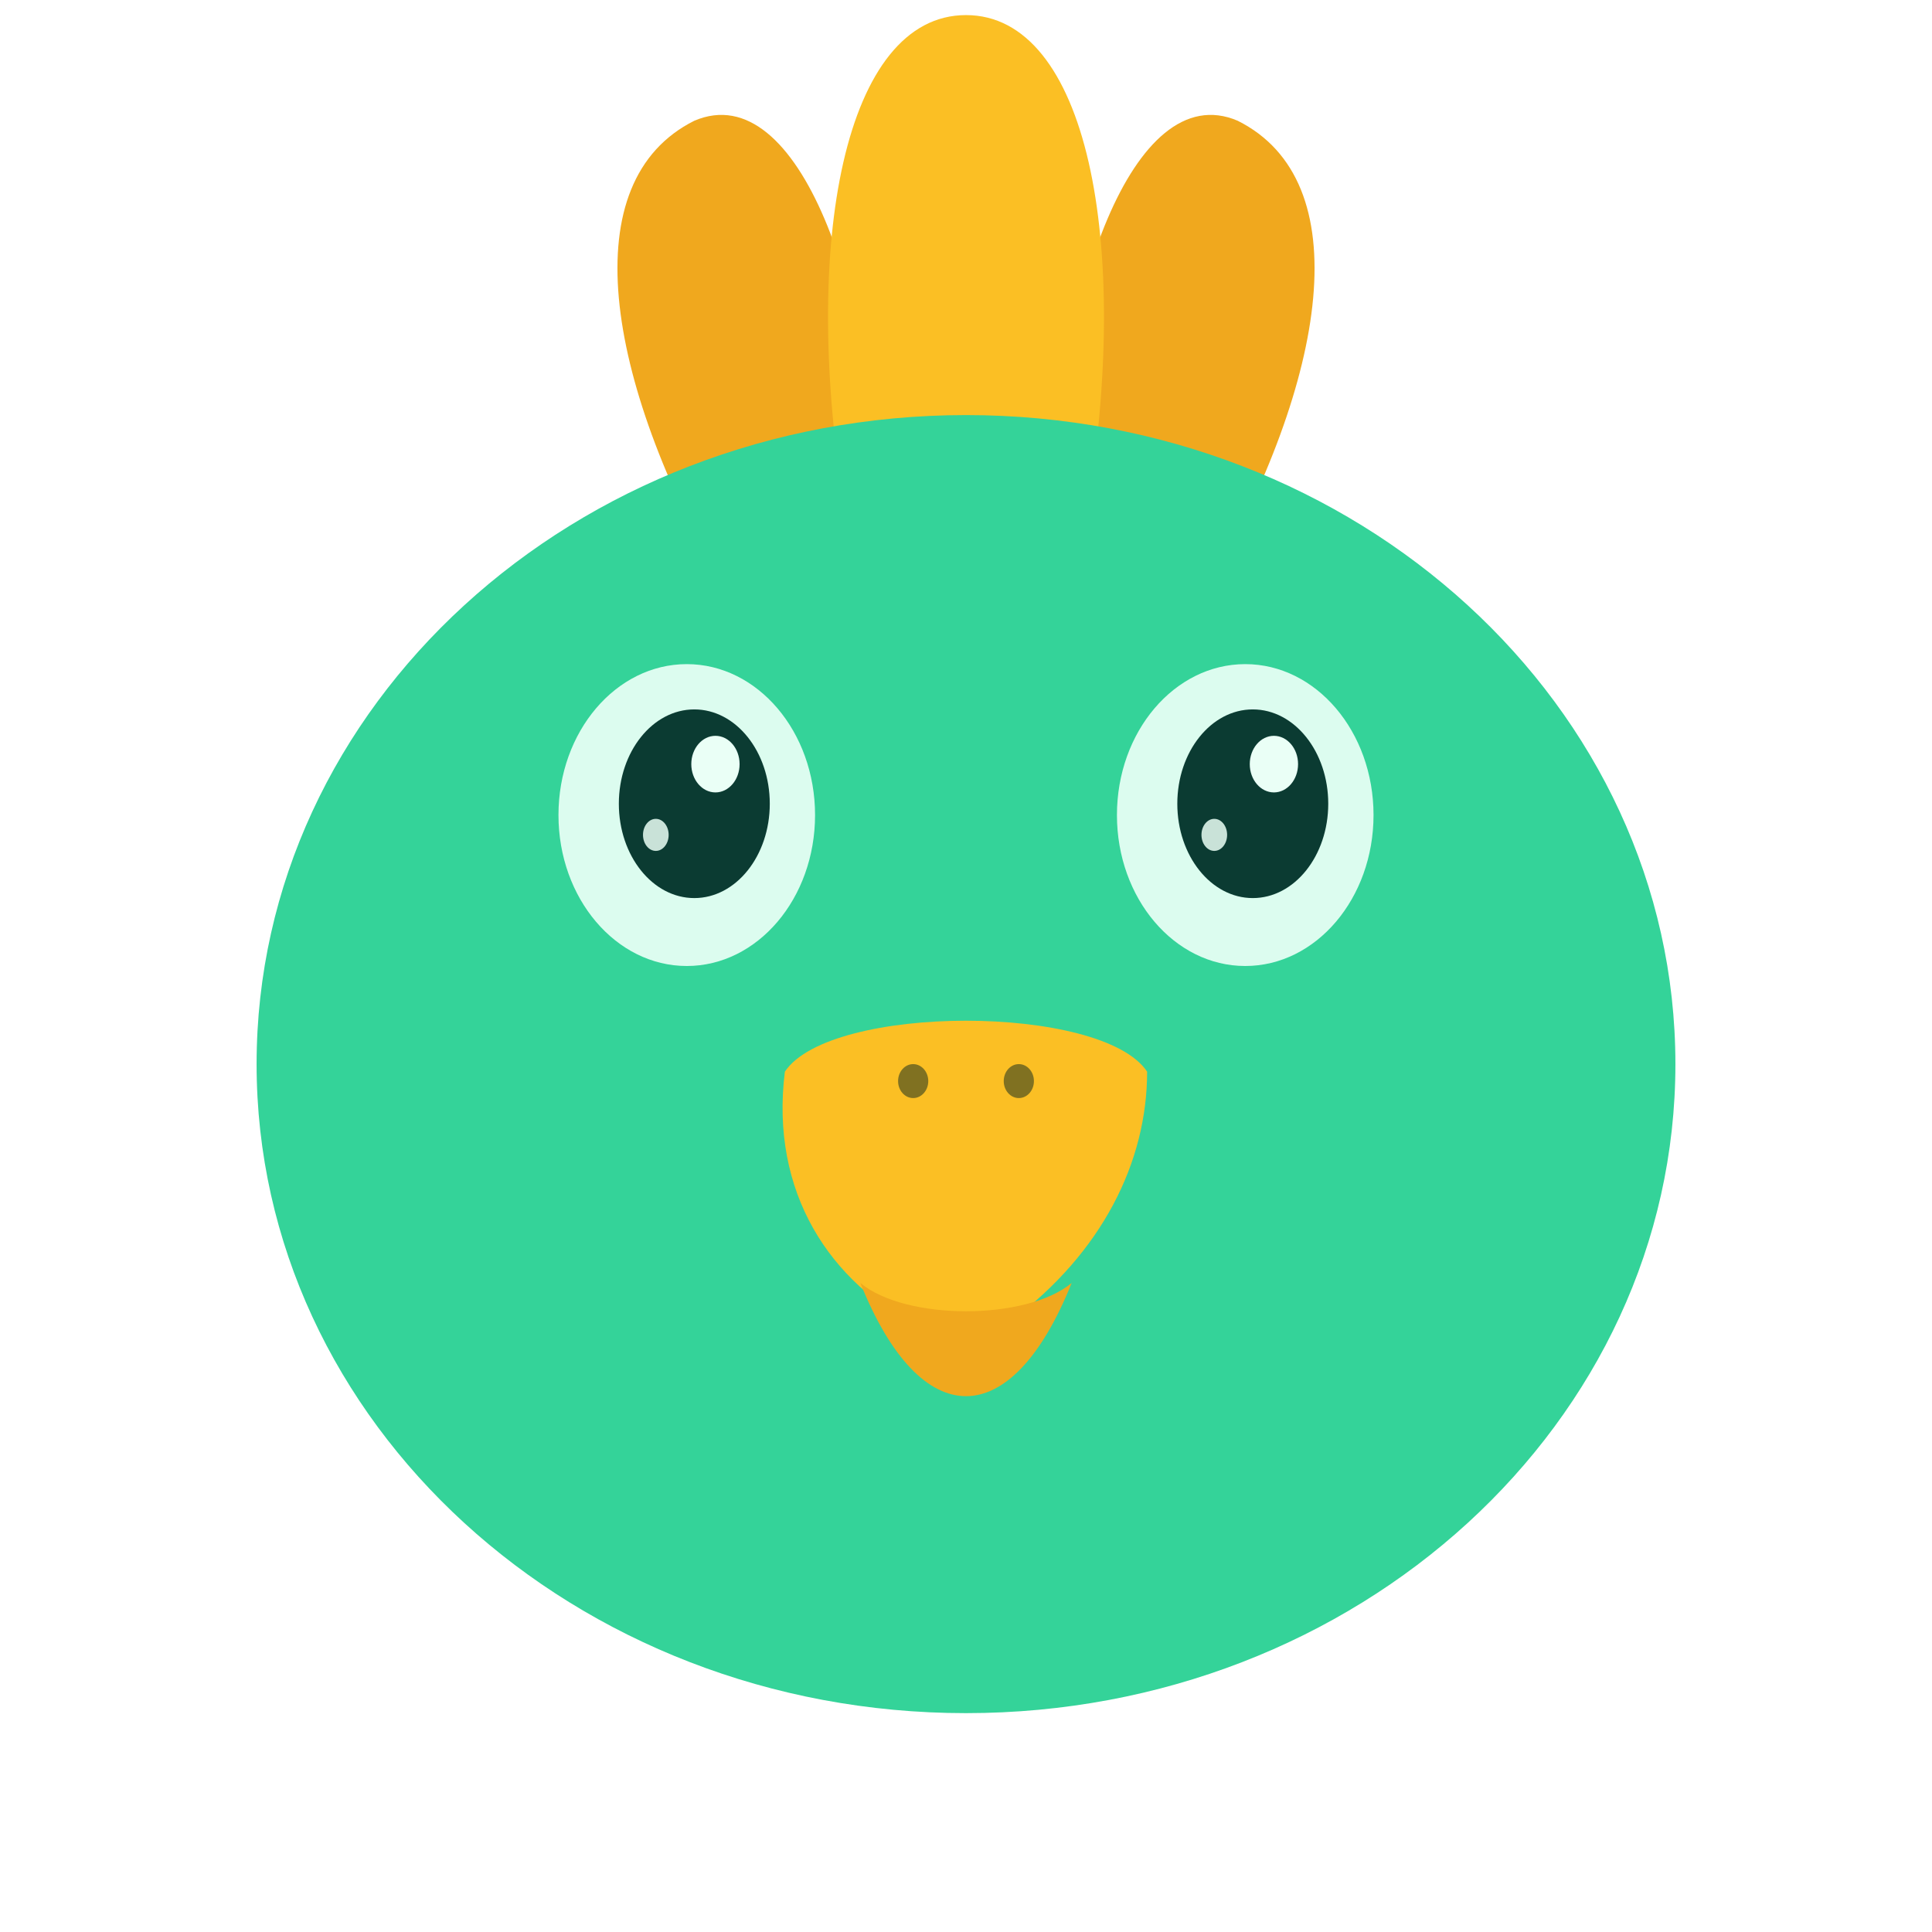
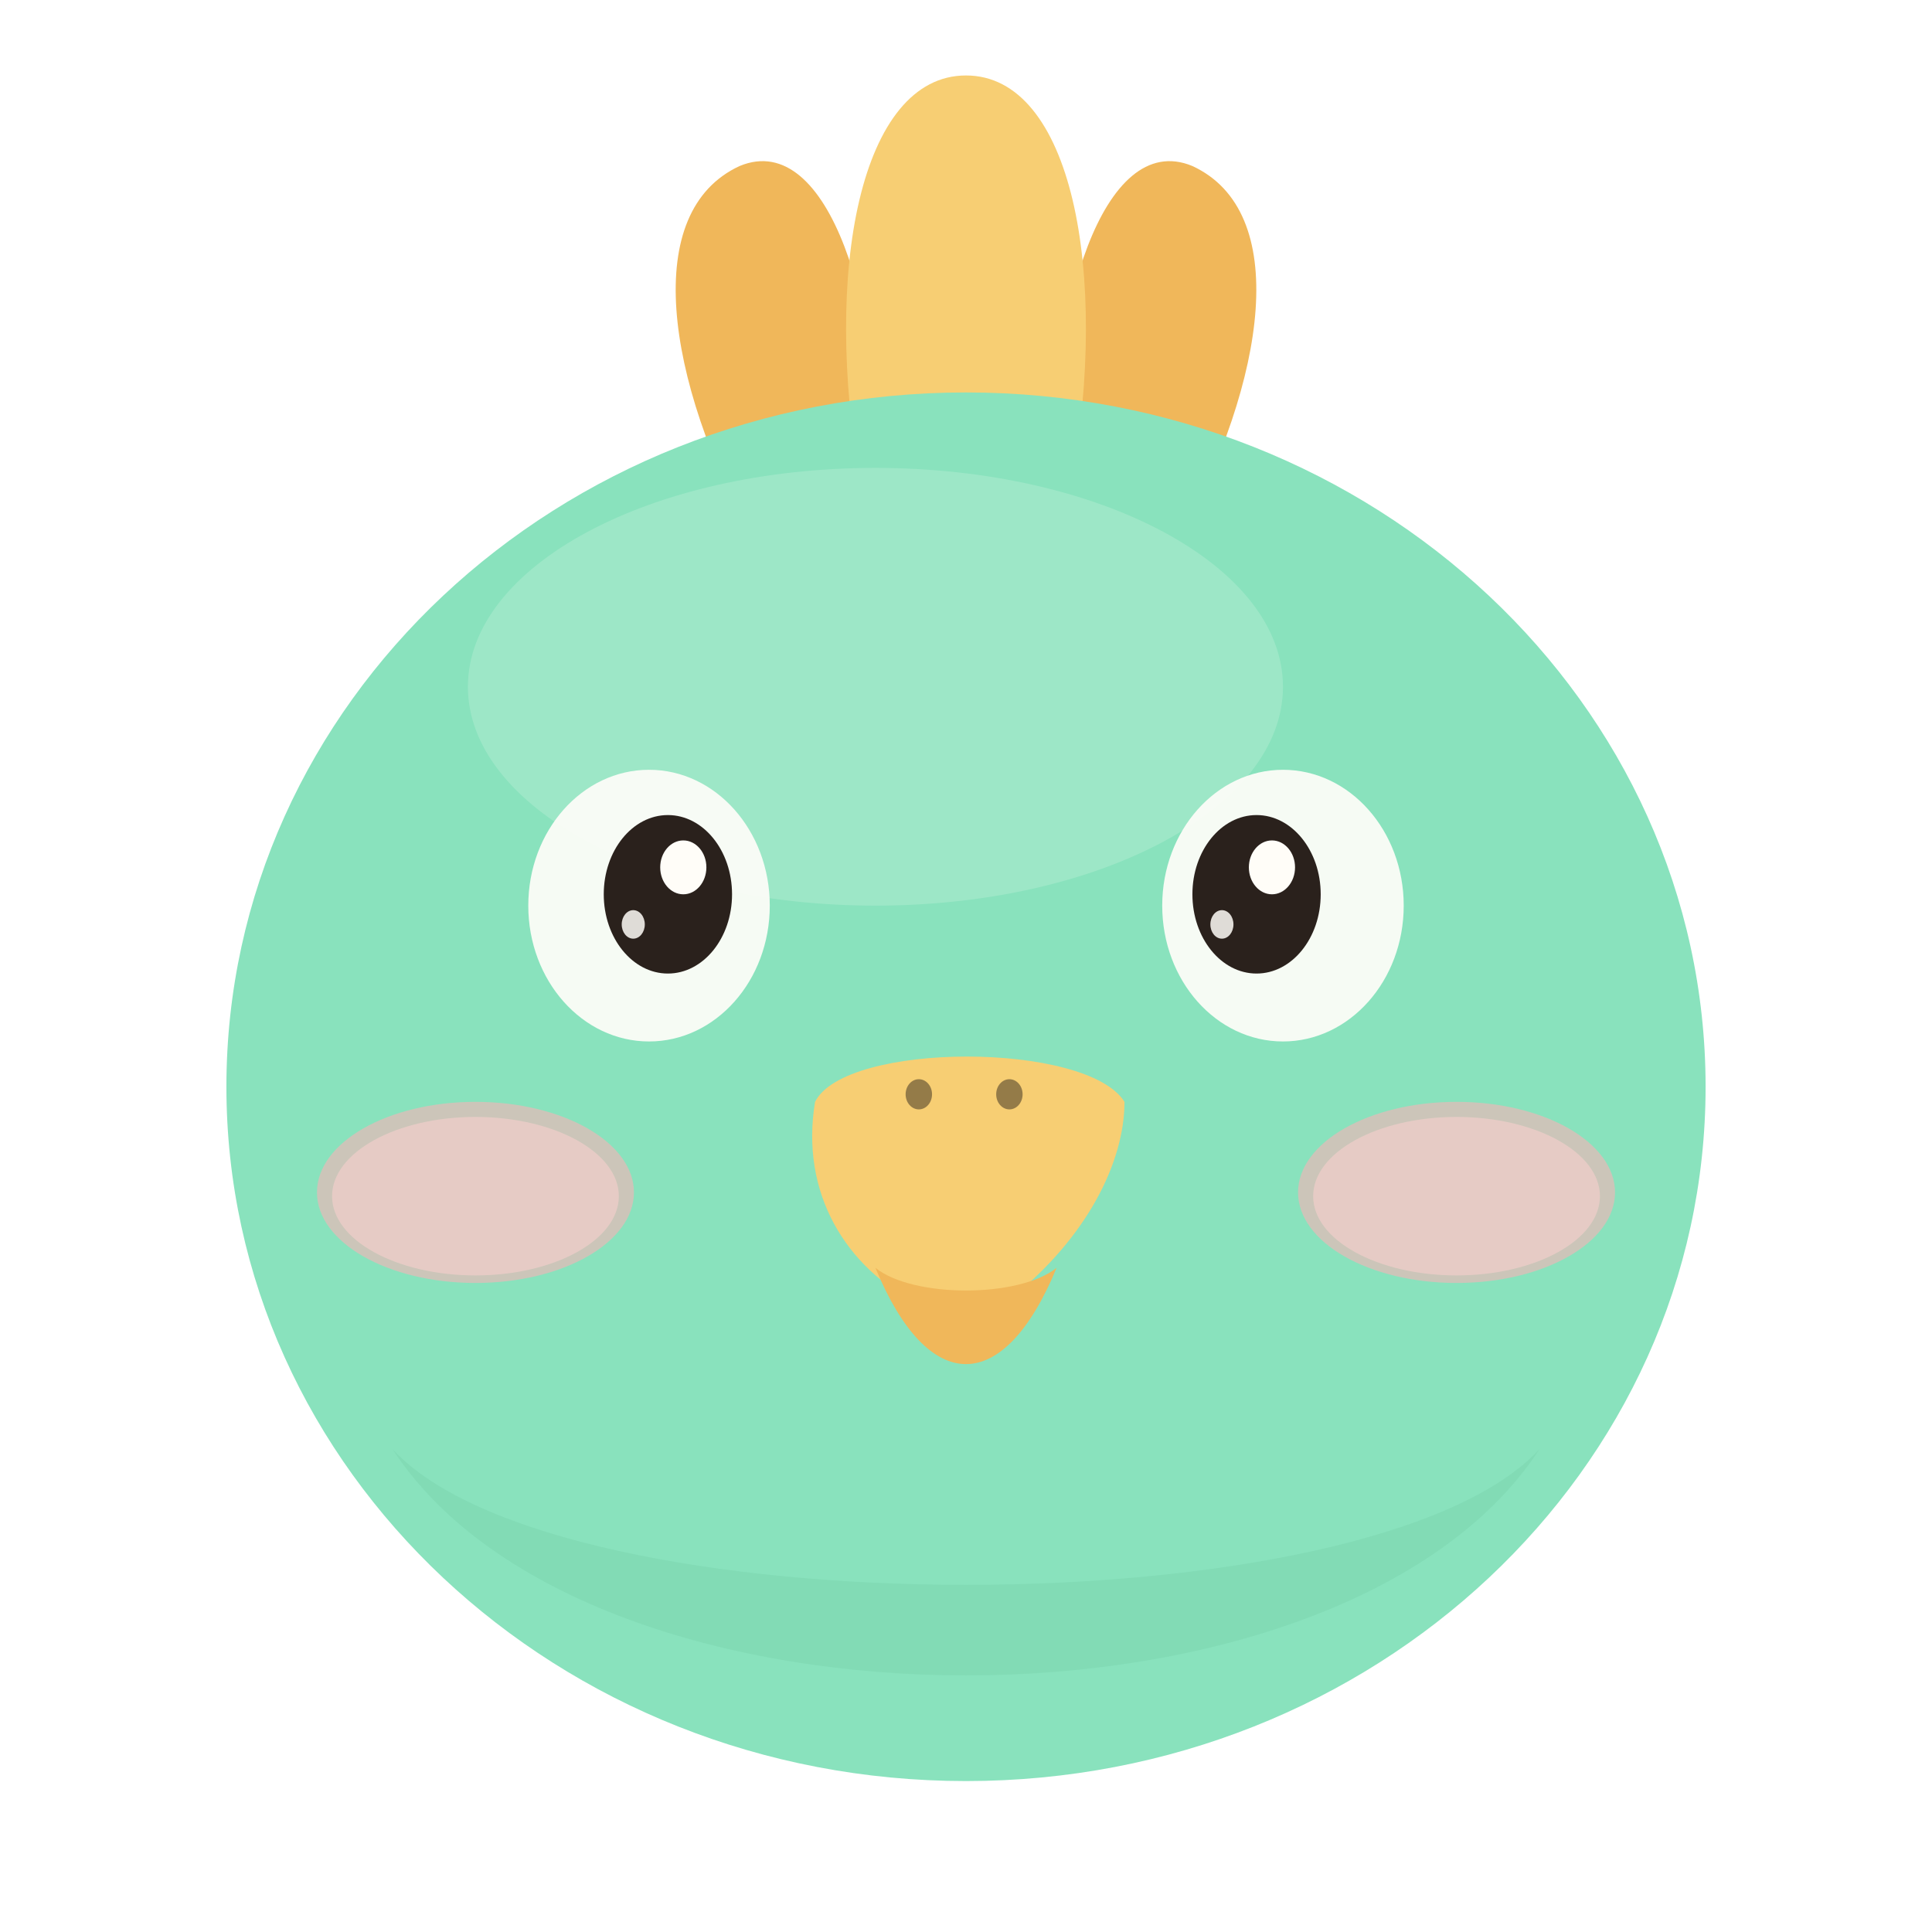
<svg xmlns="http://www.w3.org/2000/svg" viewBox="0 0 256 256" width="256" height="256" role="img" aria-hidden="true">
-   <path d="M96 78 C80 50 76 24 92 16 C106 10 116 40 116 66 C114 76 100 82 96 78 Z" fill="#f0a81e" />
-   <path d="M160 78 C176 50 180 24 164 16 C150 10 140 40 140 66 C142 76 156 82 160 78 Z" fill="#f0a81e" />
-   <path d="M112 68 C106 32 112 2 128 2 C144 2 150 32 144 68 C140 78 116 78 112 68 Z" fill="#fbbf24" />
-   <ellipse cx="128" cy="141" rx="94" ry="86" fill="#34d399" />
-   <ellipse cx="91" cy="108" rx="17" ry="20" fill="#eafff6" fill-opacity="0.920" />
-   <ellipse cx="165" cy="108" rx="17" ry="20" fill="#eafff6" fill-opacity="0.920" />
-   <ellipse cx="92" cy="106.5" rx="10" ry="12.5" fill="#0b3b32" />
-   <ellipse cx="166" cy="106.5" rx="10" ry="12.5" fill="#0b3b32" />
-   <ellipse cx="94.8" cy="101.25" rx="3.2" ry="3.75" fill="#eafff6" />
-   <ellipse cx="86.9" cy="110.625" rx="1.7" ry="2.125" fill="#eafff6" fill-opacity="0.850" />
-   <ellipse cx="168.8" cy="101.25" rx="3.2" ry="3.75" fill="#eafff6" />
-   <ellipse cx="160.9" cy="110.625" rx="1.7" ry="2.125" fill="#eafff6" fill-opacity="0.850" />
-   <polygon points="112,158 144,158 128,182" fill="#06251f" />
-   <path d="M104 142 C102 158 110 170 122 176 C127 179 131 179 134 175 C146 166 152 154 152 142 C146 133 110 133 104 142 Z" fill="#fbbf24" />
-   <path d="M114 170 C120 175 136 175 142 170 C134 190 122 190 114 170 Z" fill="#f0a81e" />
-   <ellipse cx="121" cy="143.25" rx="2" ry="2.25" fill="#06251f" fill-opacity="0.500" />
-   <ellipse cx="135" cy="143.25" rx="2" ry="2.25" fill="#06251f" fill-opacity="0.500" />
+   <path d="M100 72 C88 50 85 28 98 22 C110 17 117 42 116 62 C114 70 104 76 100 72 Z" fill="#f0b75a" />
+   <path d="M156 72 C168 50 171 28 158 22 C146 17 139 42 140 62 C142 70 152 76 156 72 Z" fill="#f0b75a" />
+   <path d="M114 64 C109 36 114 10 128 10 C142 10 147 36 142 64 C138 72 118 72 114 64 Z" fill="#f7ce73" />
+   <ellipse cx="128" cy="144" rx="98" ry="92" fill="#89e2bd" />
+   <ellipse cx="116" cy="91" rx="54" ry="29" fill="#fffdf8" fill-opacity="0.170" />
+   <path d="M52 192 C78 232 178 232 204 192 C182 216 74 216 52 192 Z" fill="#3d9676" fill-opacity="0.100" />
+   <ellipse cx="86" cy="120" rx="16" ry="18" fill="#fffdf8" fill-opacity="0.920" />
+   <ellipse cx="170" cy="120" rx="16" ry="18" fill="#fffdf8" fill-opacity="0.920" />
+   <ellipse cx="63" cy="158.5" rx="19" ry="10.5" fill="#fffdf8" fill-opacity="0.550" />
+   <ellipse cx="193" cy="158.5" rx="19" ry="10.5" fill="#fffdf8" fill-opacity="0.550" />
+   <ellipse cx="63" cy="158" rx="21" ry="12" fill="#f9b3b6" fill-opacity="0.600" />
+   <ellipse cx="193" cy="158" rx="21" ry="12" fill="#f9b3b6" fill-opacity="0.600" />
+   <ellipse cx="88.5" cy="118.5" rx="8.5" ry="10.5" fill="#2a211c" />
+   <ellipse cx="166.5" cy="118.5" rx="8.5" ry="10.5" fill="#2a211c" />
+   <ellipse cx="90.54" cy="114.93" rx="3.06" ry="3.57" fill="#fffdf8" />
+   <ellipse cx="83.91" cy="122.49" rx="1.53" ry="1.89" fill="#fffdf8" fill-opacity="0.850" />
+   <ellipse cx="168.54" cy="114.93" rx="3.06" ry="3.57" fill="#fffdf8" />
+   <ellipse cx="161.91" cy="122.49" rx="1.53" ry="1.89" fill="#fffdf8" fill-opacity="0.850" />
+   <polygon points="114,160 142,160 128,180" fill="#33281f" />
+   <path d="M108 146 C106 158 112 168 122 173 C127 176 131 176 134 172 C144 164 149 154 149 146 C144 138 112 138 108 146 Z" fill="#f7ce73" />
+   <path d="M116 168 C121 172 135 172 140 168 C133 185 123 185 116 168 Z" fill="#f0b75a" />
+   <ellipse cx="121.75" cy="145" rx="1.75" ry="2" fill="#33281f" fill-opacity="0.500" />
+   <ellipse cx="133.75" cy="145" rx="1.75" ry="2" fill="#33281f" fill-opacity="0.500" />
</svg>
